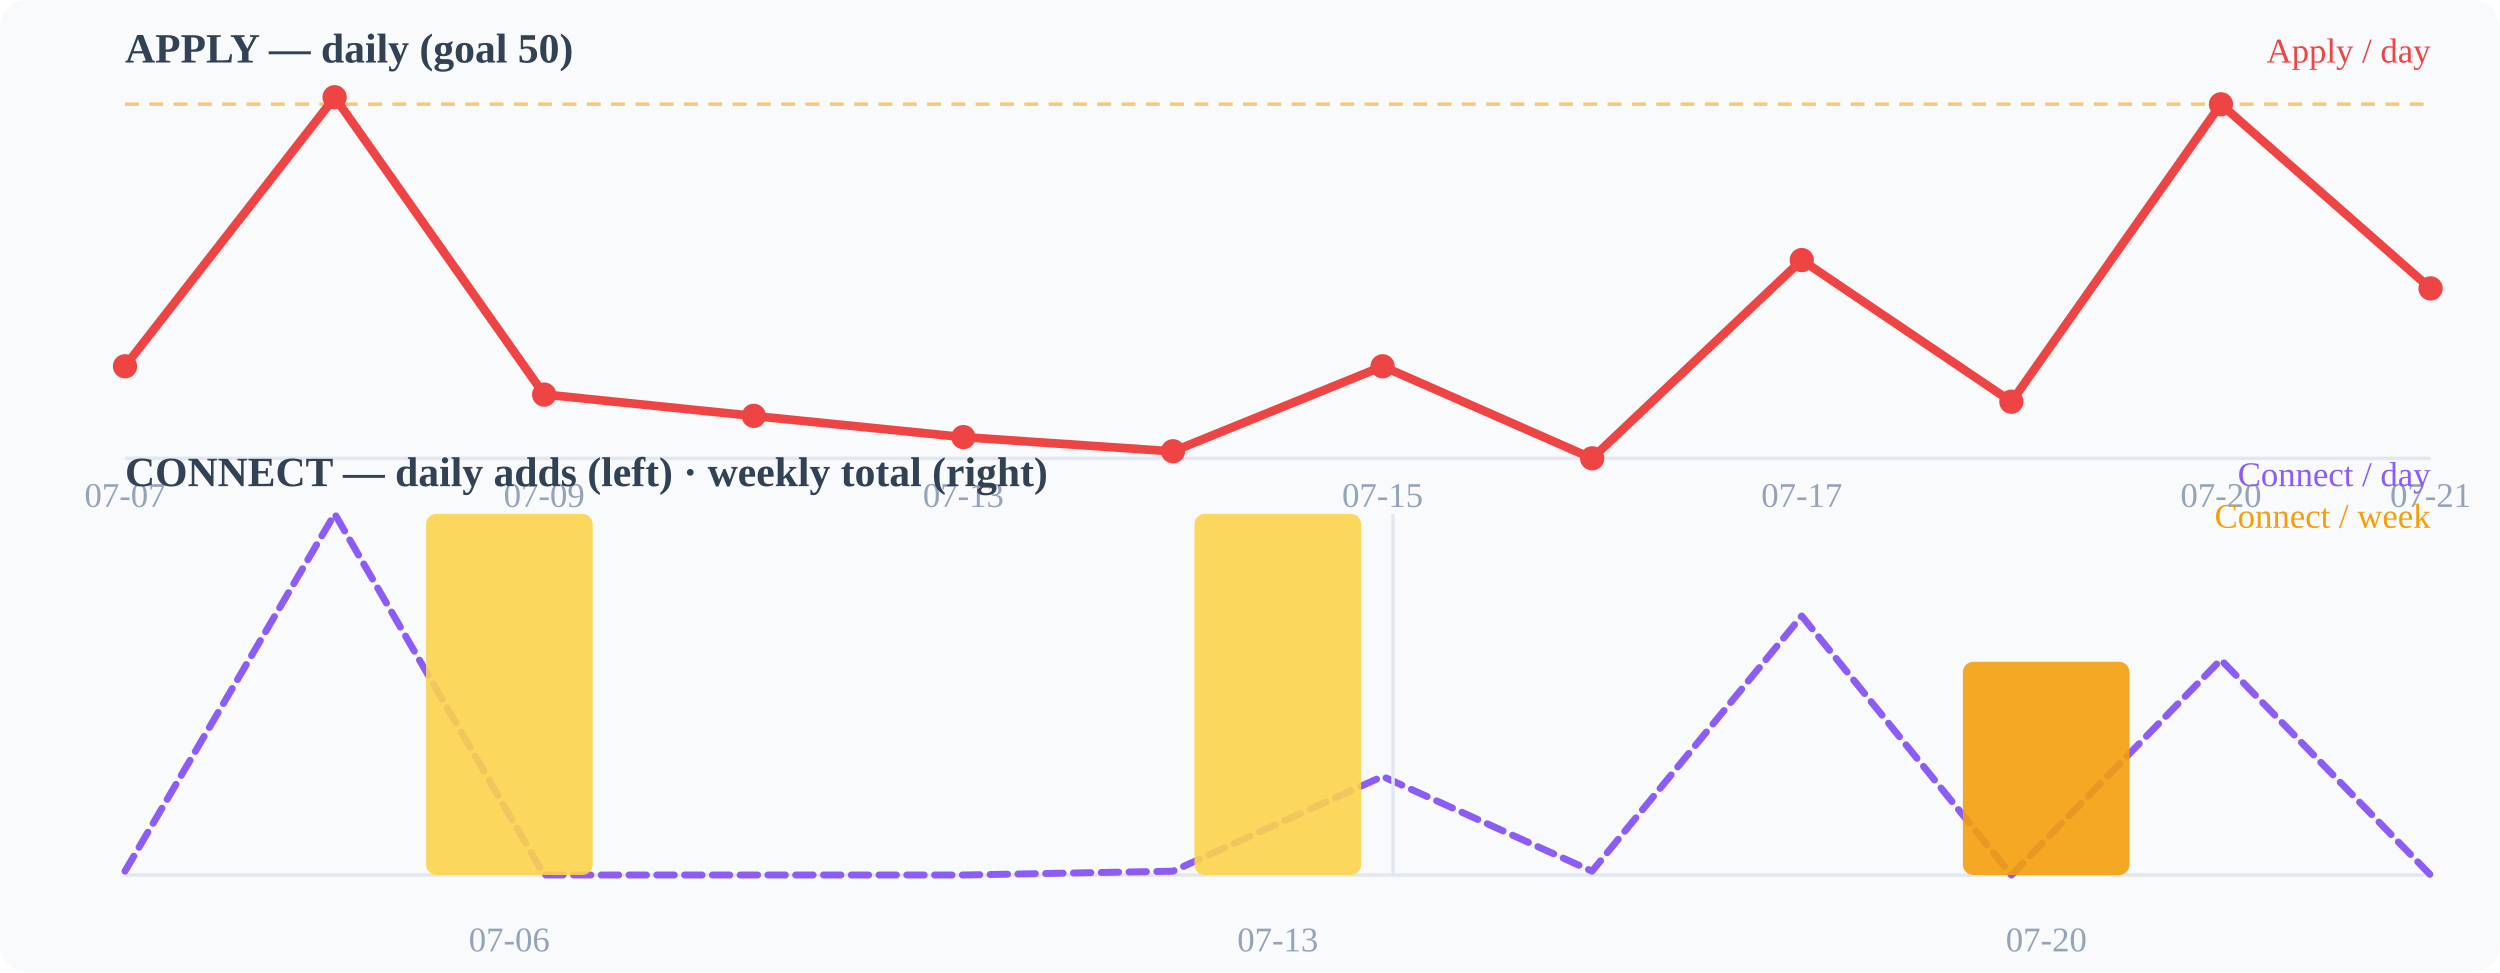
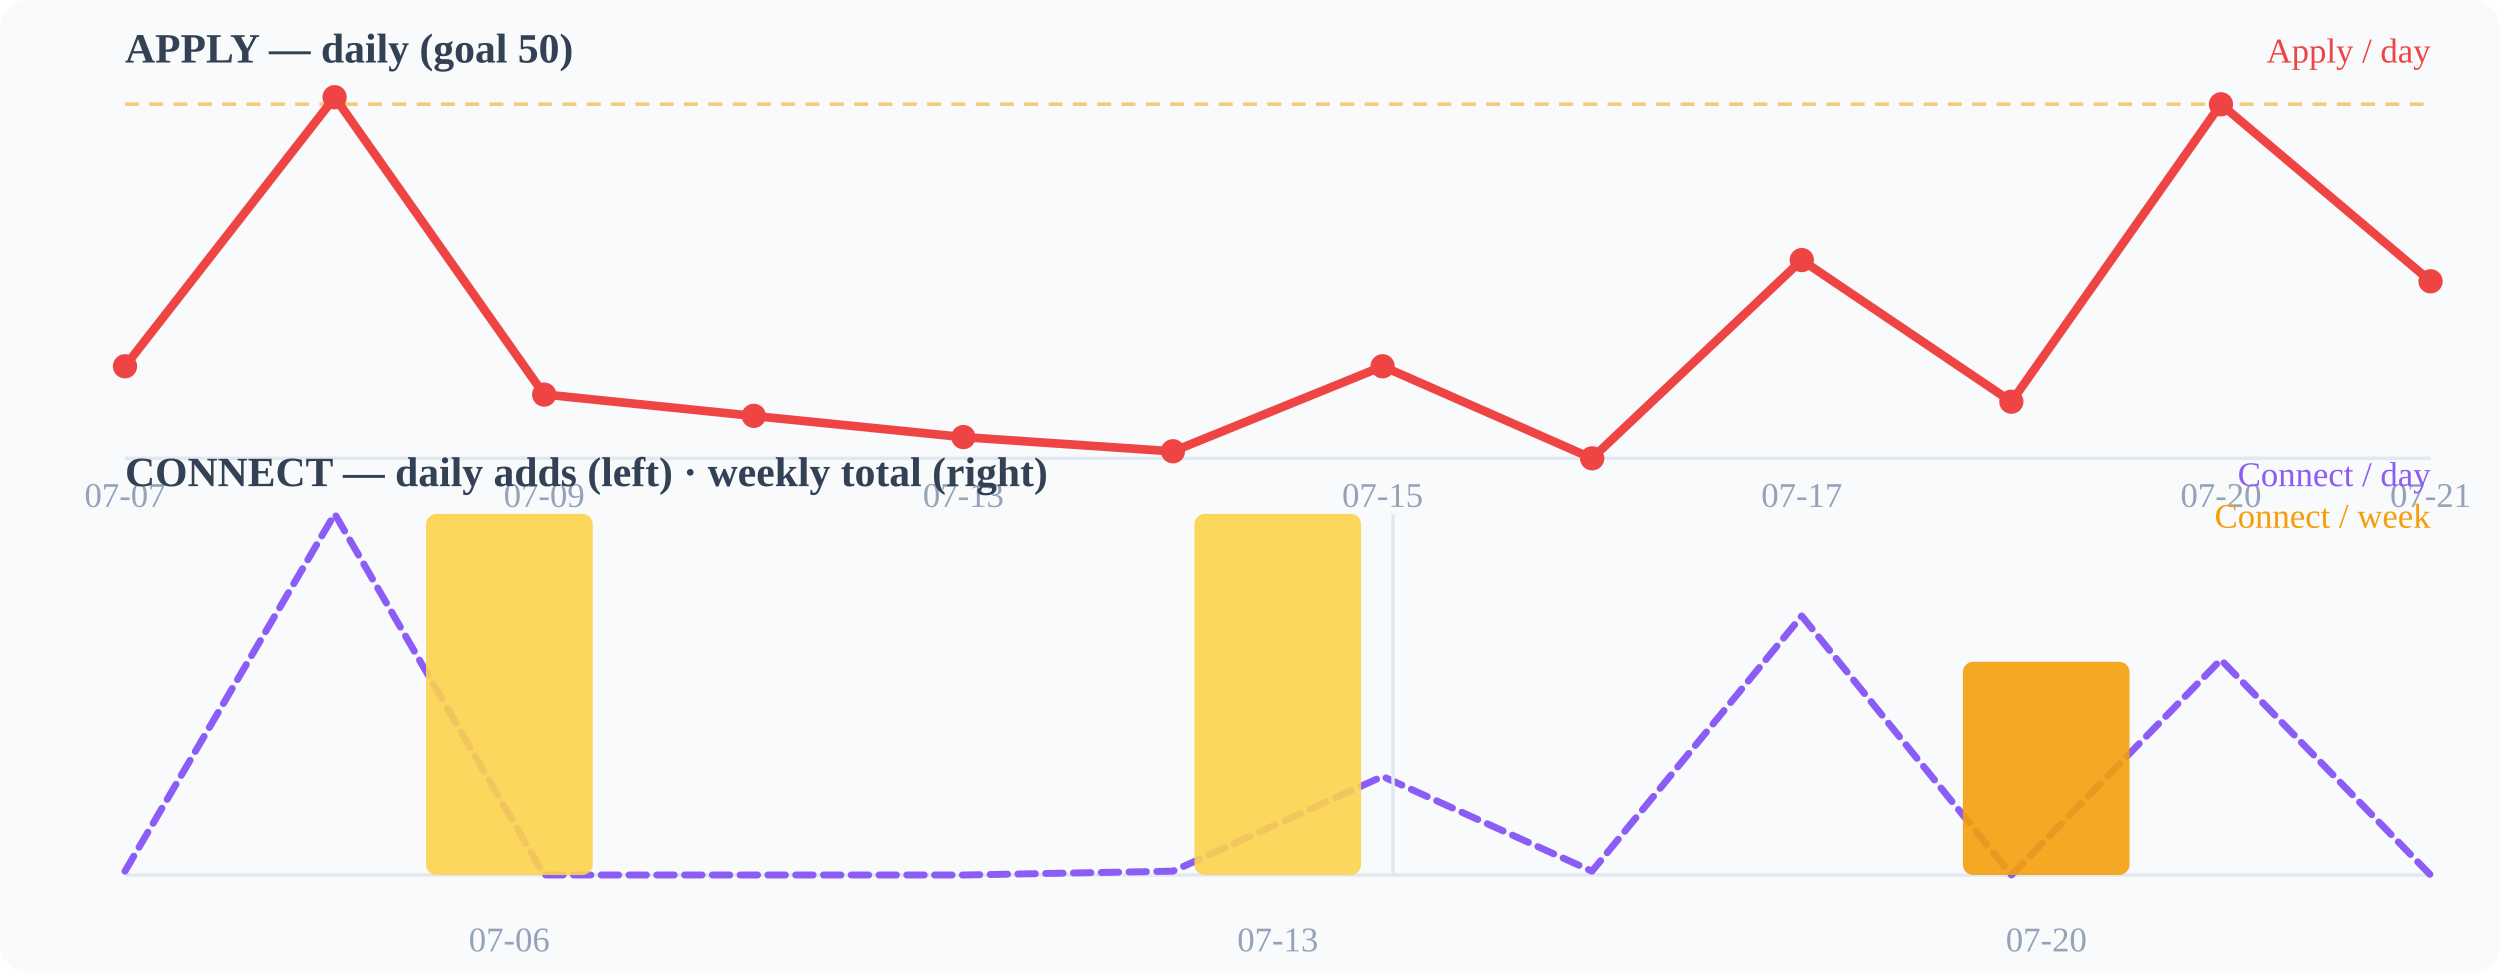
<svg xmlns="http://www.w3.org/2000/svg" width="720" height="280" viewBox="0 0 720 280">
  <rect width="720" height="280" fill="#f8fafc" rx="8" />
  <text x="36" y="18" font-size="12" font-weight="600" fill="#334155">APPLY — daily (goal 50)</text>
  <line x1="36" y1="132" x2="700" y2="132" stroke="#e2e8f0" stroke-width="1" />
  <line x1="36" y1="30.0" x2="700" y2="30.0" stroke="#f59e0b" stroke-width="1" stroke-dasharray="4 3" opacity="0.55" />
-   <polyline points="36.0,105.5 96.4,28.0 156.7,113.6 217.1,119.8 277.5,125.9 337.8,130.0 398.2,105.5 458.5,132.0 518.9,74.9 579.3,115.7 639.6,30.0 700.0,83.1" fill="none" stroke="#ef4444" stroke-width="2.5" stroke-linecap="round" stroke-linejoin="round" />
+   <polyline points="36.0,105.5 96.4,28.0 156.7,113.6 217.1,119.8 277.5,125.9 337.8,130.0 398.2,105.5 458.5,132.0 518.9,74.9 579.3,115.7 639.6,30.0 700.0,81.0" fill="none" stroke="#ef4444" stroke-width="2.5" stroke-linecap="round" stroke-linejoin="round" />
  <circle cx="36" cy="105.49" r="3.5" fill="#ef4444" />
  <circle cx="96.364" cy="28" r="3.5" fill="#ef4444" />
  <circle cx="156.727" cy="113.647" r="3.5" fill="#ef4444" />
  <circle cx="217.091" cy="119.765" r="3.5" fill="#ef4444" />
  <circle cx="277.455" cy="125.882" r="3.5" fill="#ef4444" />
  <circle cx="337.818" cy="129.961" r="3.5" fill="#ef4444" />
  <circle cx="398.182" cy="105.49" r="3.5" fill="#ef4444" />
  <circle cx="458.545" cy="132" r="3.5" fill="#ef4444" />
  <circle cx="518.909" cy="74.902" r="3.5" fill="#ef4444" />
  <circle cx="579.273" cy="115.686" r="3.5" fill="#ef4444" />
  <circle cx="639.636" cy="30.039" r="3.5" fill="#ef4444" />
-   <circle cx="700" cy="83.059" r="3.5" fill="#ef4444" />
+   <circle cx="700" cy="81.02" r="3.5" fill="#ef4444" />
  <text x="36" y="146" font-size="10" fill="#94a3b8" text-anchor="middle">07-07</text>
  <text x="156.727" y="146" font-size="10" fill="#94a3b8" text-anchor="middle">07-09</text>
  <text x="277.455" y="146" font-size="10" fill="#94a3b8" text-anchor="middle">07-13</text>
  <text x="398.182" y="146" font-size="10" fill="#94a3b8" text-anchor="middle">07-15</text>
  <text x="518.909" y="146" font-size="10" fill="#94a3b8" text-anchor="middle">07-17</text>
  <text x="639.636" y="146" font-size="10" fill="#94a3b8" text-anchor="middle">07-20</text>
  <text x="700" y="146" font-size="10" fill="#94a3b8" text-anchor="middle">07-21</text>
  <text x="36" y="140" font-size="12" font-weight="600" fill="#334155">CONNECT — daily adds (left) · weekly total (right)</text>
  <line x1="36" y1="252" x2="700" y2="252" stroke="#e2e8f0" stroke-width="1" />
  <polyline points="36.0,250.9 96.4,148.0 156.7,252.0 217.1,252.0 277.5,252.0 337.8,250.9 398.2,223.6 458.5,250.9 518.9,177.4 579.3,252.0 639.6,190.0 700.0,252.0" fill="none" stroke="#8b5cf6" stroke-width="2" stroke-linecap="round" stroke-linejoin="round" stroke-dasharray="5 3" />
  <rect x="122.7" y="148.0" width="48" height="104.0" rx="3" fill="#fcd34d" opacity="0.9" />
  <rect x="344.0" y="148.0" width="48" height="104.0" rx="3" fill="#fcd34d" opacity="0.9" />
  <rect x="565.3" y="190.6" width="48" height="61.4" rx="3" fill="#f59e0b" opacity="0.9" />
  <line x1="401.2" y1="148" x2="401.2" y2="252" stroke="#e2e8f0" stroke-width="1" />
  <text x="146.667" y="274" font-size="10" fill="#94a3b8" text-anchor="middle">07-06</text>
  <text x="368" y="274" font-size="10" fill="#94a3b8" text-anchor="middle">07-13</text>
  <text x="589.333" y="274" font-size="10" fill="#94a3b8" text-anchor="middle">07-20</text>
  <text x="700" y="18" font-size="10" fill="#ef4444" text-anchor="end">Apply / day</text>
  <text x="700" y="140" font-size="10" fill="#8b5cf6" text-anchor="end">Connect / day</text>
  <text x="700" y="152" font-size="10" fill="#f59e0b" text-anchor="end">Connect / week</text>
</svg>
